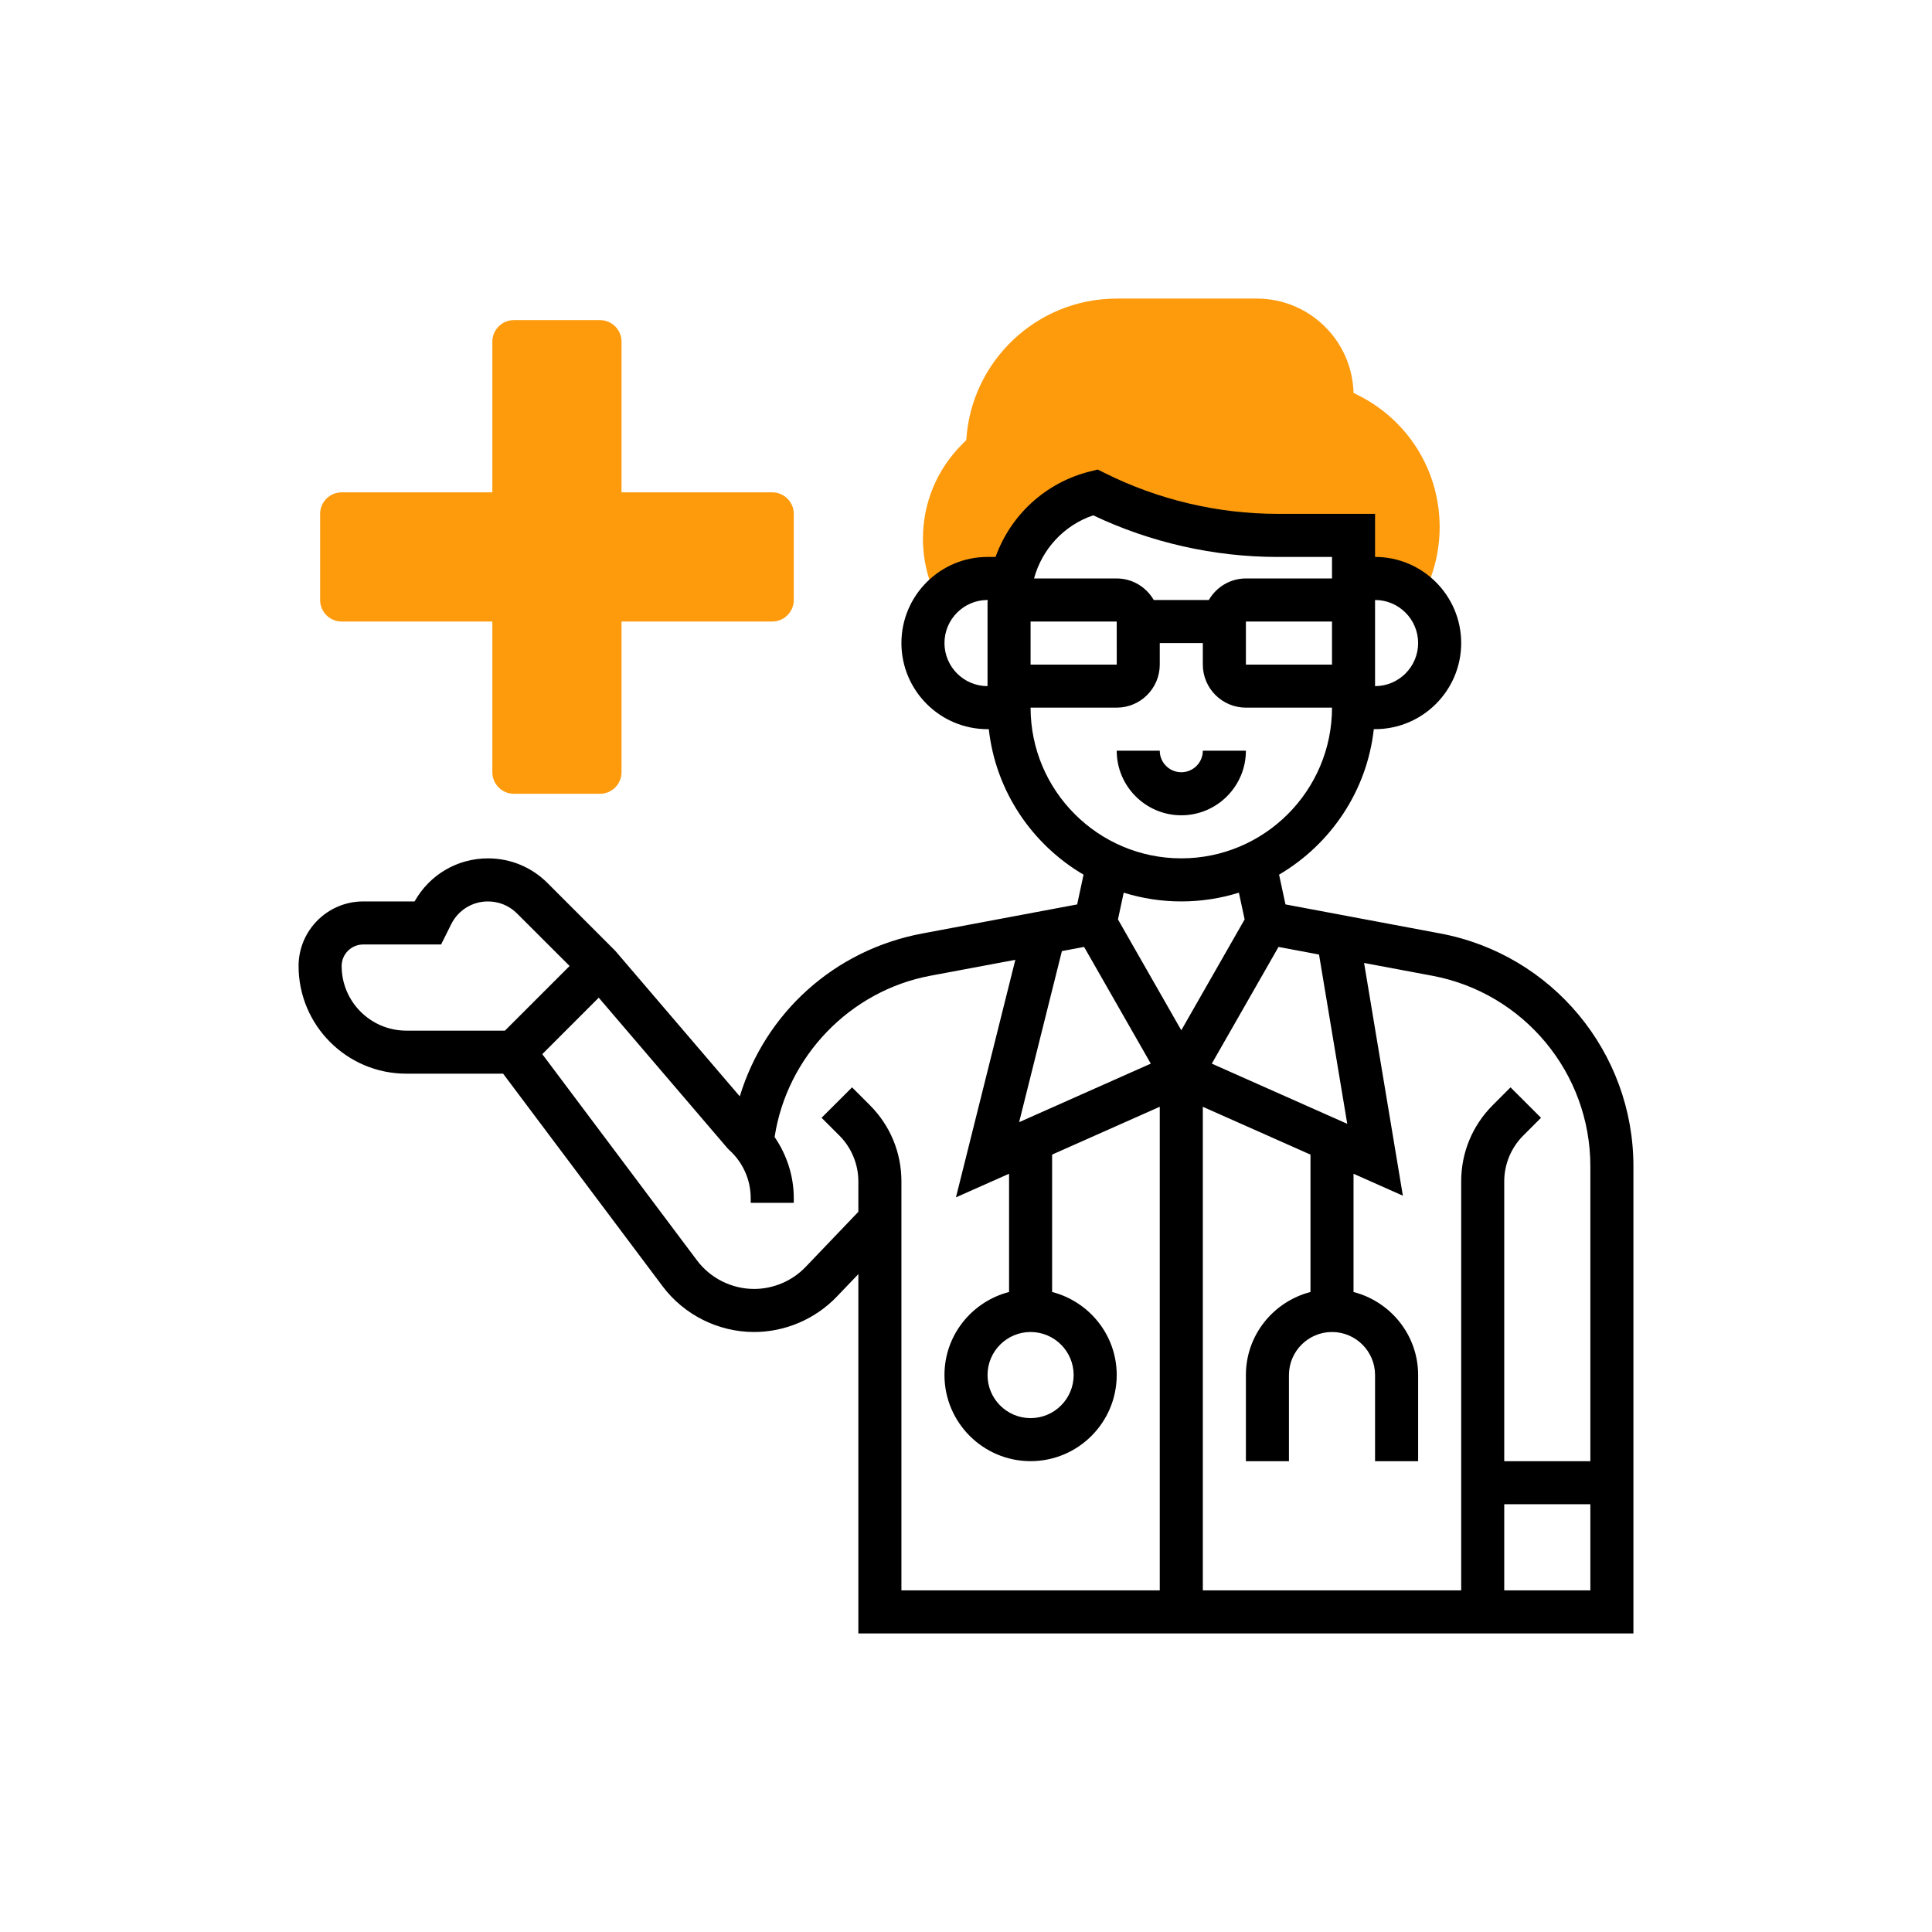
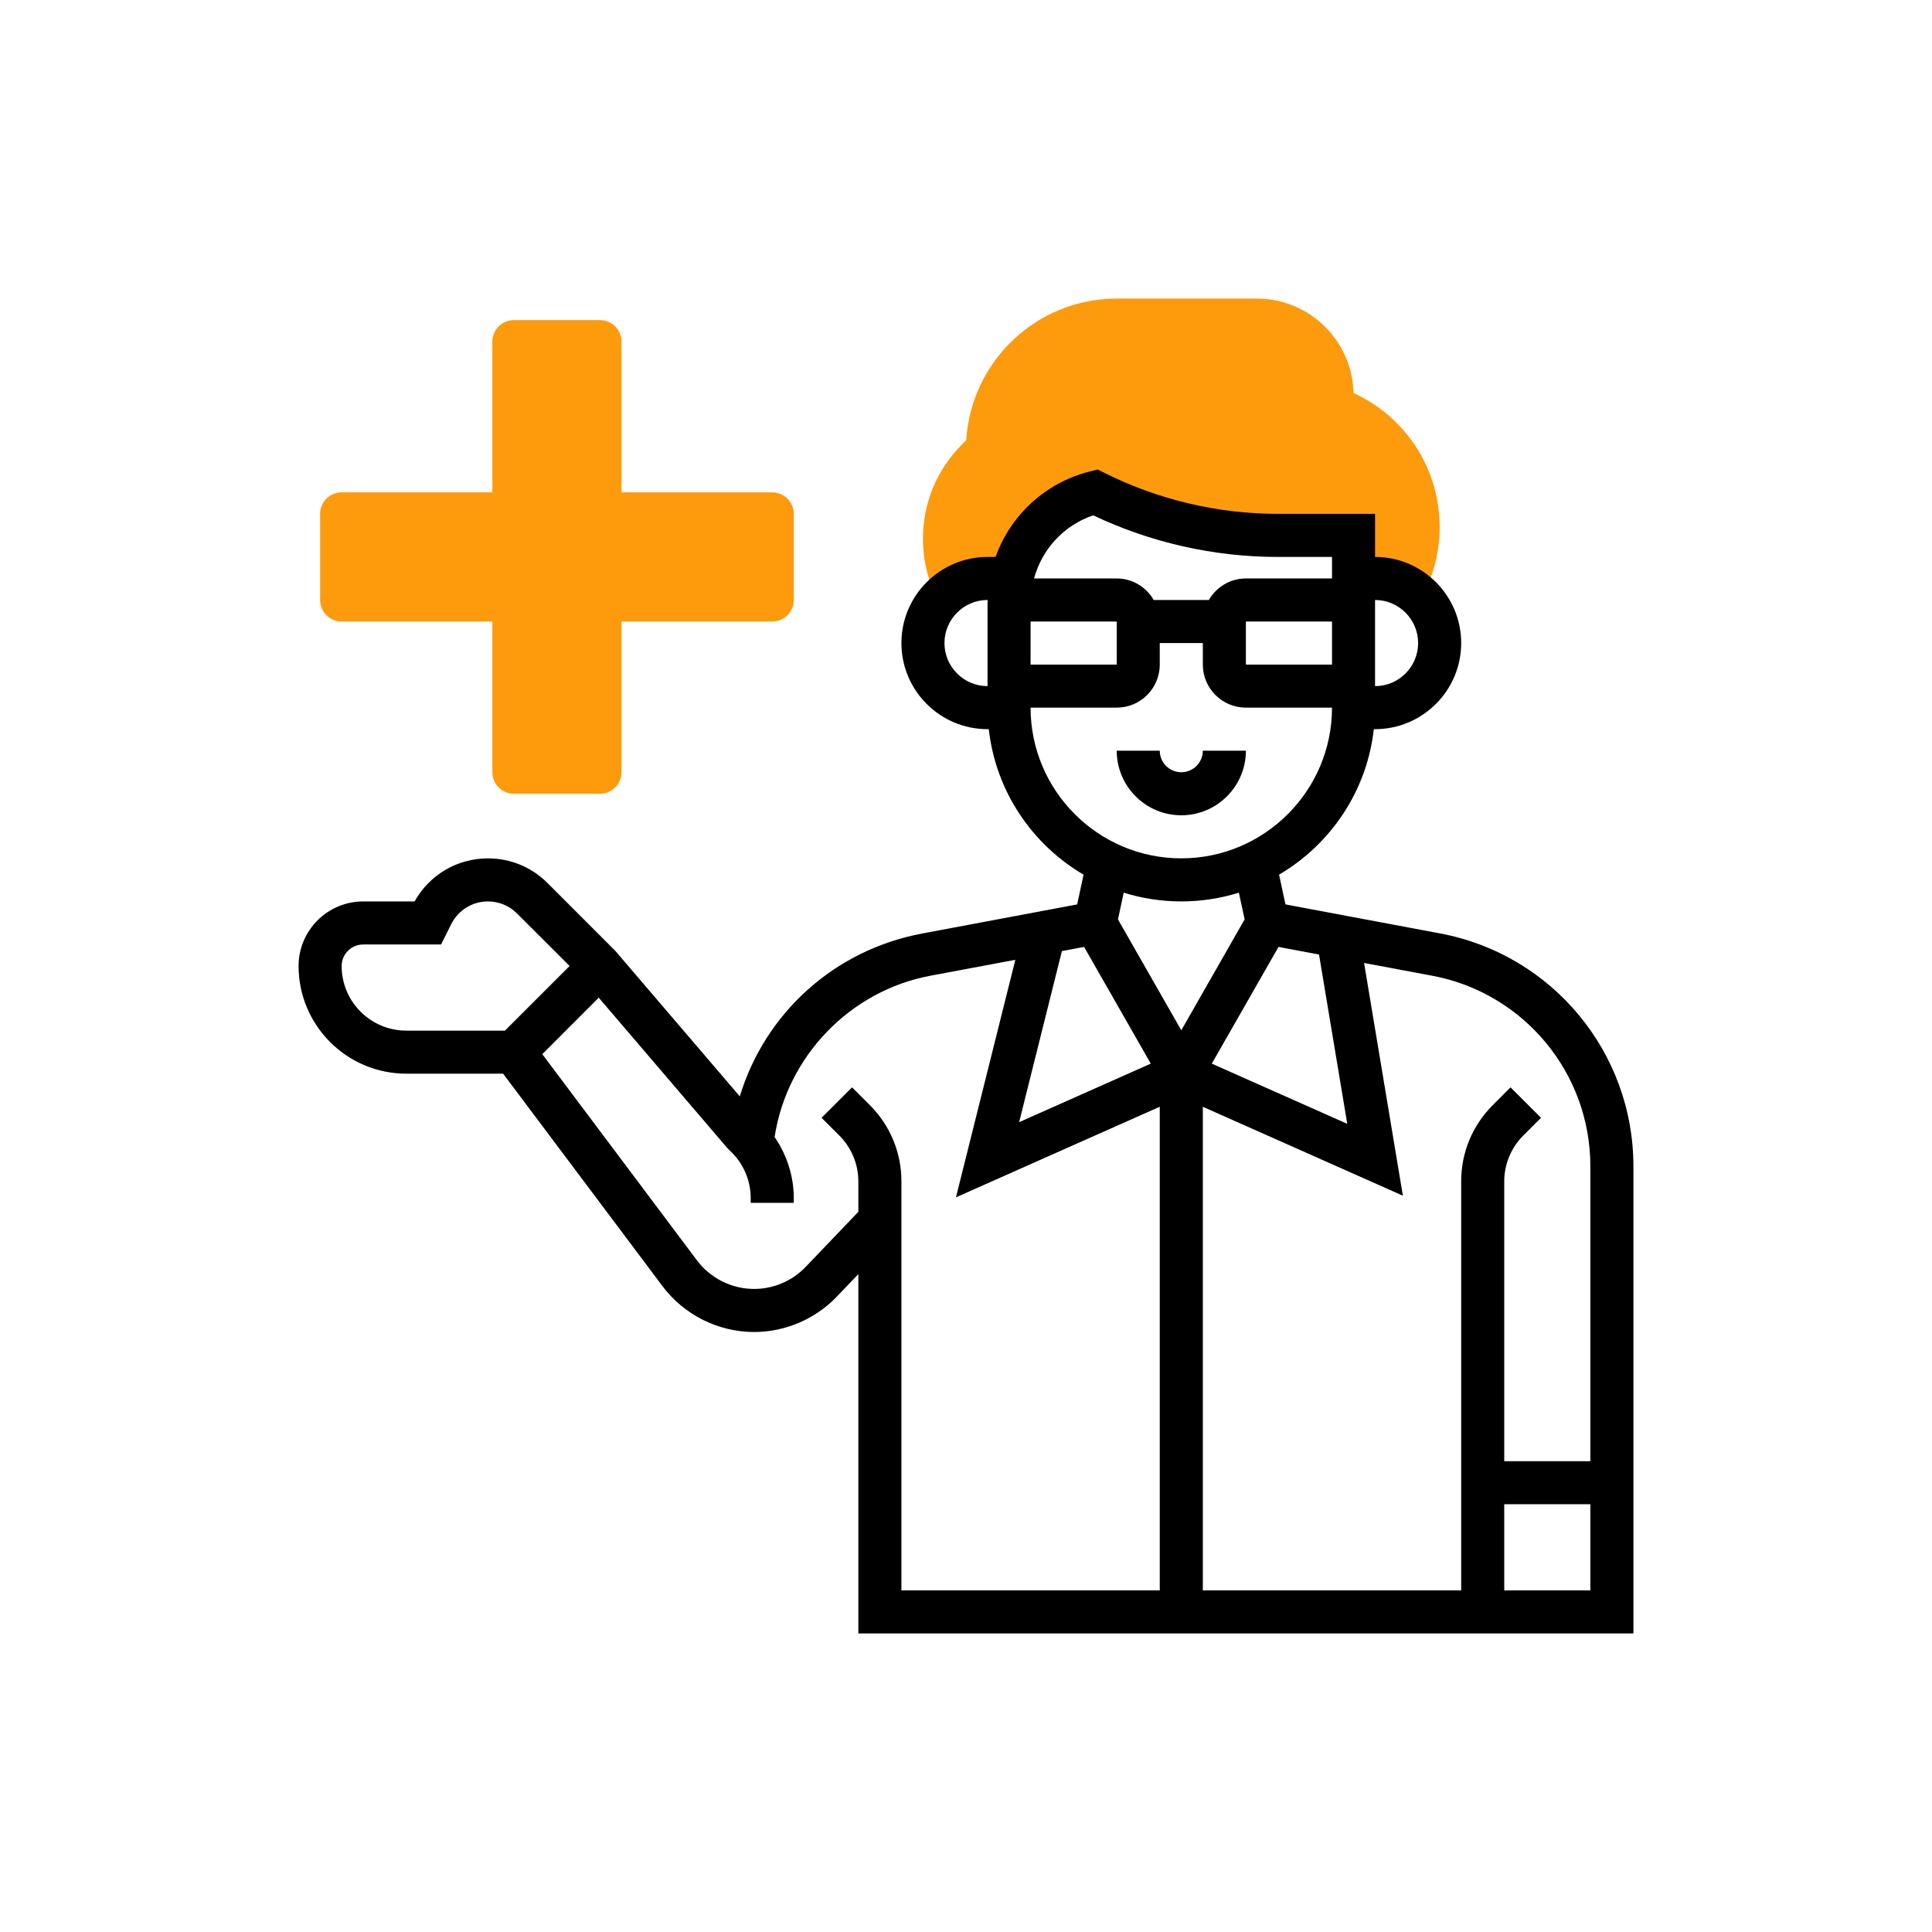
<svg xmlns="http://www.w3.org/2000/svg" width="110" height="110" viewBox="0 0 110 110" fill="none">
  <path d="M77.323 22.5L77.063 22.37C76.993 19.398 74.553 17 71.564 17H63.581C59.024 17 55.287 20.568 55.016 25.057L54.777 25.296C53.34 26.733 52.548 28.643 52.548 30.674C52.548 31.494 52.68 32.303 52.938 33.079L53.357 34.337C54.032 33.489 55.059 32.935 56.226 32.935H57.452L57.622 32.934C58.134 30.57 59.931 28.638 62.355 28.032C65.579 29.644 69.135 30.484 72.74 30.484H77.064V32.935H78.29C79.331 32.935 80.265 33.372 80.934 34.066L81.08 33.774C81.661 32.611 81.968 31.312 81.968 30.016C81.968 26.814 80.188 23.933 77.323 22.5Z" fill="#FD9B0D" />
  <path d="M43.968 28.032H35.387V19.452C35.387 18.775 34.838 18.226 34.161 18.226H29.258C28.581 18.226 28.032 18.775 28.032 19.452V28.032H19.452C18.775 28.032 18.226 28.581 18.226 29.258V34.161C18.226 34.838 18.775 35.387 19.452 35.387H28.032V43.968C28.032 44.644 28.581 45.194 29.258 45.194H34.161C34.838 45.194 35.387 44.644 35.387 43.968V35.387H43.968C44.644 35.387 45.194 34.838 45.194 34.161V29.258C45.194 28.581 44.644 28.032 43.968 28.032Z" fill="#FD9B0D" />
-   <path d="M82.001 53.147L73.189 51.493L72.825 49.799C75.754 48.077 77.826 45.05 78.219 41.515H78.29C80.995 41.515 83.194 39.316 83.194 36.612C83.194 33.908 80.995 31.709 78.29 31.709V29.257H72.74C69.343 29.257 65.942 28.454 62.904 26.934L62.497 26.733L62.058 26.843C59.506 27.481 57.531 29.344 56.683 31.71H56.226C53.522 31.71 51.323 33.909 51.323 36.613C51.323 39.317 53.522 41.516 56.226 41.516H56.298C56.69 45.05 58.762 48.078 61.693 49.8L61.329 51.494L52.517 53.148C47.489 54.089 43.563 57.687 42.12 62.422L35.03 54.135L31.172 50.275C30.268 49.371 29.064 48.872 27.785 48.872C26.034 48.872 24.453 49.806 23.605 51.324H20.677C18.65 51.324 17 52.974 17 55.001C17 58.381 19.75 61.13 23.129 61.13H28.645L37.724 73.233C38.947 74.864 40.895 75.839 42.934 75.839C44.701 75.839 46.417 75.106 47.642 73.827L48.871 72.543V93H93V66.399C93 59.916 88.375 54.342 82.001 53.147ZM90.548 66.399V83.194H85.645V67.258C85.645 66.291 86.037 65.342 86.724 64.658L87.739 63.642L86.003 61.909L84.989 62.925C83.832 64.082 83.194 65.622 83.194 67.258V90.548H68.484V63.016L74.613 65.739V73.561C72.503 74.109 70.936 76.011 70.936 78.29V83.194H73.387V78.29C73.387 76.938 74.487 75.839 75.839 75.839C77.191 75.839 78.29 76.938 78.29 78.29V83.194H80.742V78.29C80.742 76.011 79.174 74.109 77.064 73.561V66.829L79.874 68.078L77.665 54.827L81.549 55.555C86.763 56.533 90.548 61.093 90.548 66.399ZM58.677 75.839C60.029 75.839 61.129 76.938 61.129 78.29C61.129 79.642 60.029 80.742 58.677 80.742C57.325 80.742 56.226 79.642 56.226 78.29C56.226 76.938 57.325 75.839 58.677 75.839ZM58.025 63.892L60.46 54.151L61.724 53.914L65.521 60.559L58.025 63.892ZM72.793 53.914L75.1 54.347L76.707 63.986L68.995 60.559L72.793 53.914ZM75.839 37.839H70.936V35.387H75.839V37.839ZM80.742 36.613C80.742 37.965 79.642 39.065 78.29 39.065V37.839V35.387V34.161C79.642 34.161 80.742 35.261 80.742 36.613ZM62.243 29.341C65.508 30.892 69.125 31.71 72.74 31.71H75.839V32.935H70.936C70.032 32.935 69.25 33.432 68.825 34.161H65.69C65.265 33.432 64.483 32.935 63.579 32.935H58.874C59.327 31.271 60.569 29.907 62.243 29.341ZM58.677 35.387H63.581L63.583 37.839H58.677V35.387ZM53.774 36.613C53.774 35.261 54.874 34.161 56.226 34.161H56.238C56.238 34.213 56.226 34.261 56.226 34.312V35.387V37.839V39.065C54.874 39.065 53.774 37.965 53.774 36.613ZM58.677 40.29H63.581C64.933 40.29 66.032 39.191 66.032 37.839V36.613H68.484V37.839C68.484 39.191 69.583 40.29 70.936 40.29H75.839C75.839 45.021 71.989 48.871 67.258 48.871C62.528 48.871 58.677 45.021 58.677 40.29ZM67.258 51.323C68.399 51.323 69.5 51.148 70.537 50.825L70.864 52.347L67.258 58.659L63.652 52.347L63.979 50.825C65.016 51.148 66.117 51.323 67.258 51.323ZM19.452 55.001C19.452 54.325 20.001 53.775 20.677 53.775H25.114L25.692 52.616C26.091 51.82 26.892 51.324 27.782 51.324C28.407 51.324 28.994 51.566 29.436 52.008L32.431 54.999L28.749 58.68H23.129C21.102 58.679 19.452 57.029 19.452 55.001ZM49.528 62.925L48.513 61.909L46.777 63.642L47.794 64.658C48.479 65.343 48.871 66.291 48.871 67.258V68.995L45.87 72.133C45.108 72.93 44.038 73.387 42.934 73.387C41.663 73.387 40.449 72.78 39.685 71.763L30.876 60.019L34.09 56.804L41.413 65.368L41.525 65.483C42.298 66.178 42.742 67.175 42.742 68.215V68.484H45.194V68.215C45.194 66.963 44.801 65.754 44.103 64.739C44.801 60.159 48.382 56.415 52.968 55.555L57.809 54.648L54.428 68.172L57.452 66.828V73.56C55.342 74.108 53.774 76.01 53.774 78.289C53.774 80.993 55.973 83.192 58.677 83.192C61.382 83.192 63.581 80.993 63.581 78.289C63.581 76.01 62.013 74.108 59.903 73.56V65.738L66.032 63.014V90.548H51.323V67.258C51.323 65.622 50.684 64.082 49.528 62.925ZM85.645 90.548V85.645H90.548V90.548H85.645Z" fill="black" />
+   <path d="M82.001 53.147L73.189 51.493L72.825 49.799C75.754 48.077 77.826 45.05 78.219 41.515H78.29C80.995 41.515 83.194 39.316 83.194 36.612C83.194 33.908 80.995 31.709 78.29 31.709V29.257H72.74C69.343 29.257 65.942 28.454 62.904 26.934L62.497 26.733L62.058 26.843C59.506 27.481 57.531 29.344 56.683 31.71H56.226C53.522 31.71 51.323 33.909 51.323 36.613C51.323 39.317 53.522 41.516 56.226 41.516H56.298C56.69 45.05 58.762 48.078 61.693 49.8L61.329 51.494L52.517 53.148C47.489 54.089 43.563 57.687 42.12 62.422L35.03 54.135L31.172 50.275C30.268 49.371 29.064 48.872 27.785 48.872C26.034 48.872 24.453 49.806 23.605 51.324H20.677C18.65 51.324 17 52.974 17 55.001C17 58.381 19.75 61.13 23.129 61.13H28.645L37.724 73.233C38.947 74.864 40.895 75.839 42.934 75.839C44.701 75.839 46.417 75.106 47.642 73.827L48.871 72.543V93H93V66.399C93 59.916 88.375 54.342 82.001 53.147ZM90.548 66.399V83.194H85.645V67.258C85.645 66.291 86.037 65.342 86.724 64.658L87.739 63.642L86.003 61.909L84.989 62.925C83.832 64.082 83.194 65.622 83.194 67.258V90.548H68.484V63.016L74.613 65.739L77.064 66.829L79.874 68.078L77.665 54.827L81.549 55.555C86.763 56.533 90.548 61.093 90.548 66.399ZM58.025 63.892L60.46 54.151L61.724 53.914L65.521 60.559L58.025 63.892ZM72.793 53.914L75.1 54.347L76.707 63.986L68.995 60.559L72.793 53.914ZM75.839 37.839H70.936V35.387H75.839V37.839ZM80.742 36.613C80.742 37.965 79.642 39.065 78.29 39.065V37.839V35.387V34.161C79.642 34.161 80.742 35.261 80.742 36.613ZM62.243 29.341C65.508 30.892 69.125 31.71 72.74 31.71H75.839V32.935H70.936C70.032 32.935 69.25 33.432 68.825 34.161H65.69C65.265 33.432 64.483 32.935 63.579 32.935H58.874C59.327 31.271 60.569 29.907 62.243 29.341ZM58.677 35.387H63.581L63.583 37.839H58.677V35.387ZM53.774 36.613C53.774 35.261 54.874 34.161 56.226 34.161H56.238C56.238 34.213 56.226 34.261 56.226 34.312V35.387V37.839V39.065C54.874 39.065 53.774 37.965 53.774 36.613ZM58.677 40.29H63.581C64.933 40.29 66.032 39.191 66.032 37.839V36.613H68.484V37.839C68.484 39.191 69.583 40.29 70.936 40.29H75.839C75.839 45.021 71.989 48.871 67.258 48.871C62.528 48.871 58.677 45.021 58.677 40.29ZM67.258 51.323C68.399 51.323 69.5 51.148 70.537 50.825L70.864 52.347L67.258 58.659L63.652 52.347L63.979 50.825C65.016 51.148 66.117 51.323 67.258 51.323ZM19.452 55.001C19.452 54.325 20.001 53.775 20.677 53.775H25.114L25.692 52.616C26.091 51.82 26.892 51.324 27.782 51.324C28.407 51.324 28.994 51.566 29.436 52.008L32.431 54.999L28.749 58.68H23.129C21.102 58.679 19.452 57.029 19.452 55.001ZM49.528 62.925L48.513 61.909L46.777 63.642L47.794 64.658C48.479 65.343 48.871 66.291 48.871 67.258V68.995L45.87 72.133C45.108 72.93 44.038 73.387 42.934 73.387C41.663 73.387 40.449 72.78 39.685 71.763L30.876 60.019L34.09 56.804L41.413 65.368L41.525 65.483C42.298 66.178 42.742 67.175 42.742 68.215V68.484H45.194V68.215C45.194 66.963 44.801 65.754 44.103 64.739C44.801 60.159 48.382 56.415 52.968 55.555L57.809 54.648L54.428 68.172L57.452 66.828C57.452 66.828 60.045 65.675 59.903 65.738L66.032 63.014V90.548H51.323V67.258C51.323 65.622 50.684 64.082 49.528 62.925ZM85.645 90.548V85.645H90.548V90.548H85.645Z" fill="black" />
  <path d="M70.936 42.742H68.484C68.484 43.419 67.935 43.968 67.258 43.968C66.581 43.968 66.032 43.419 66.032 42.742H63.581C63.581 44.769 65.231 46.419 67.258 46.419C69.285 46.419 70.936 44.769 70.936 42.742Z" fill="black" />
</svg>
